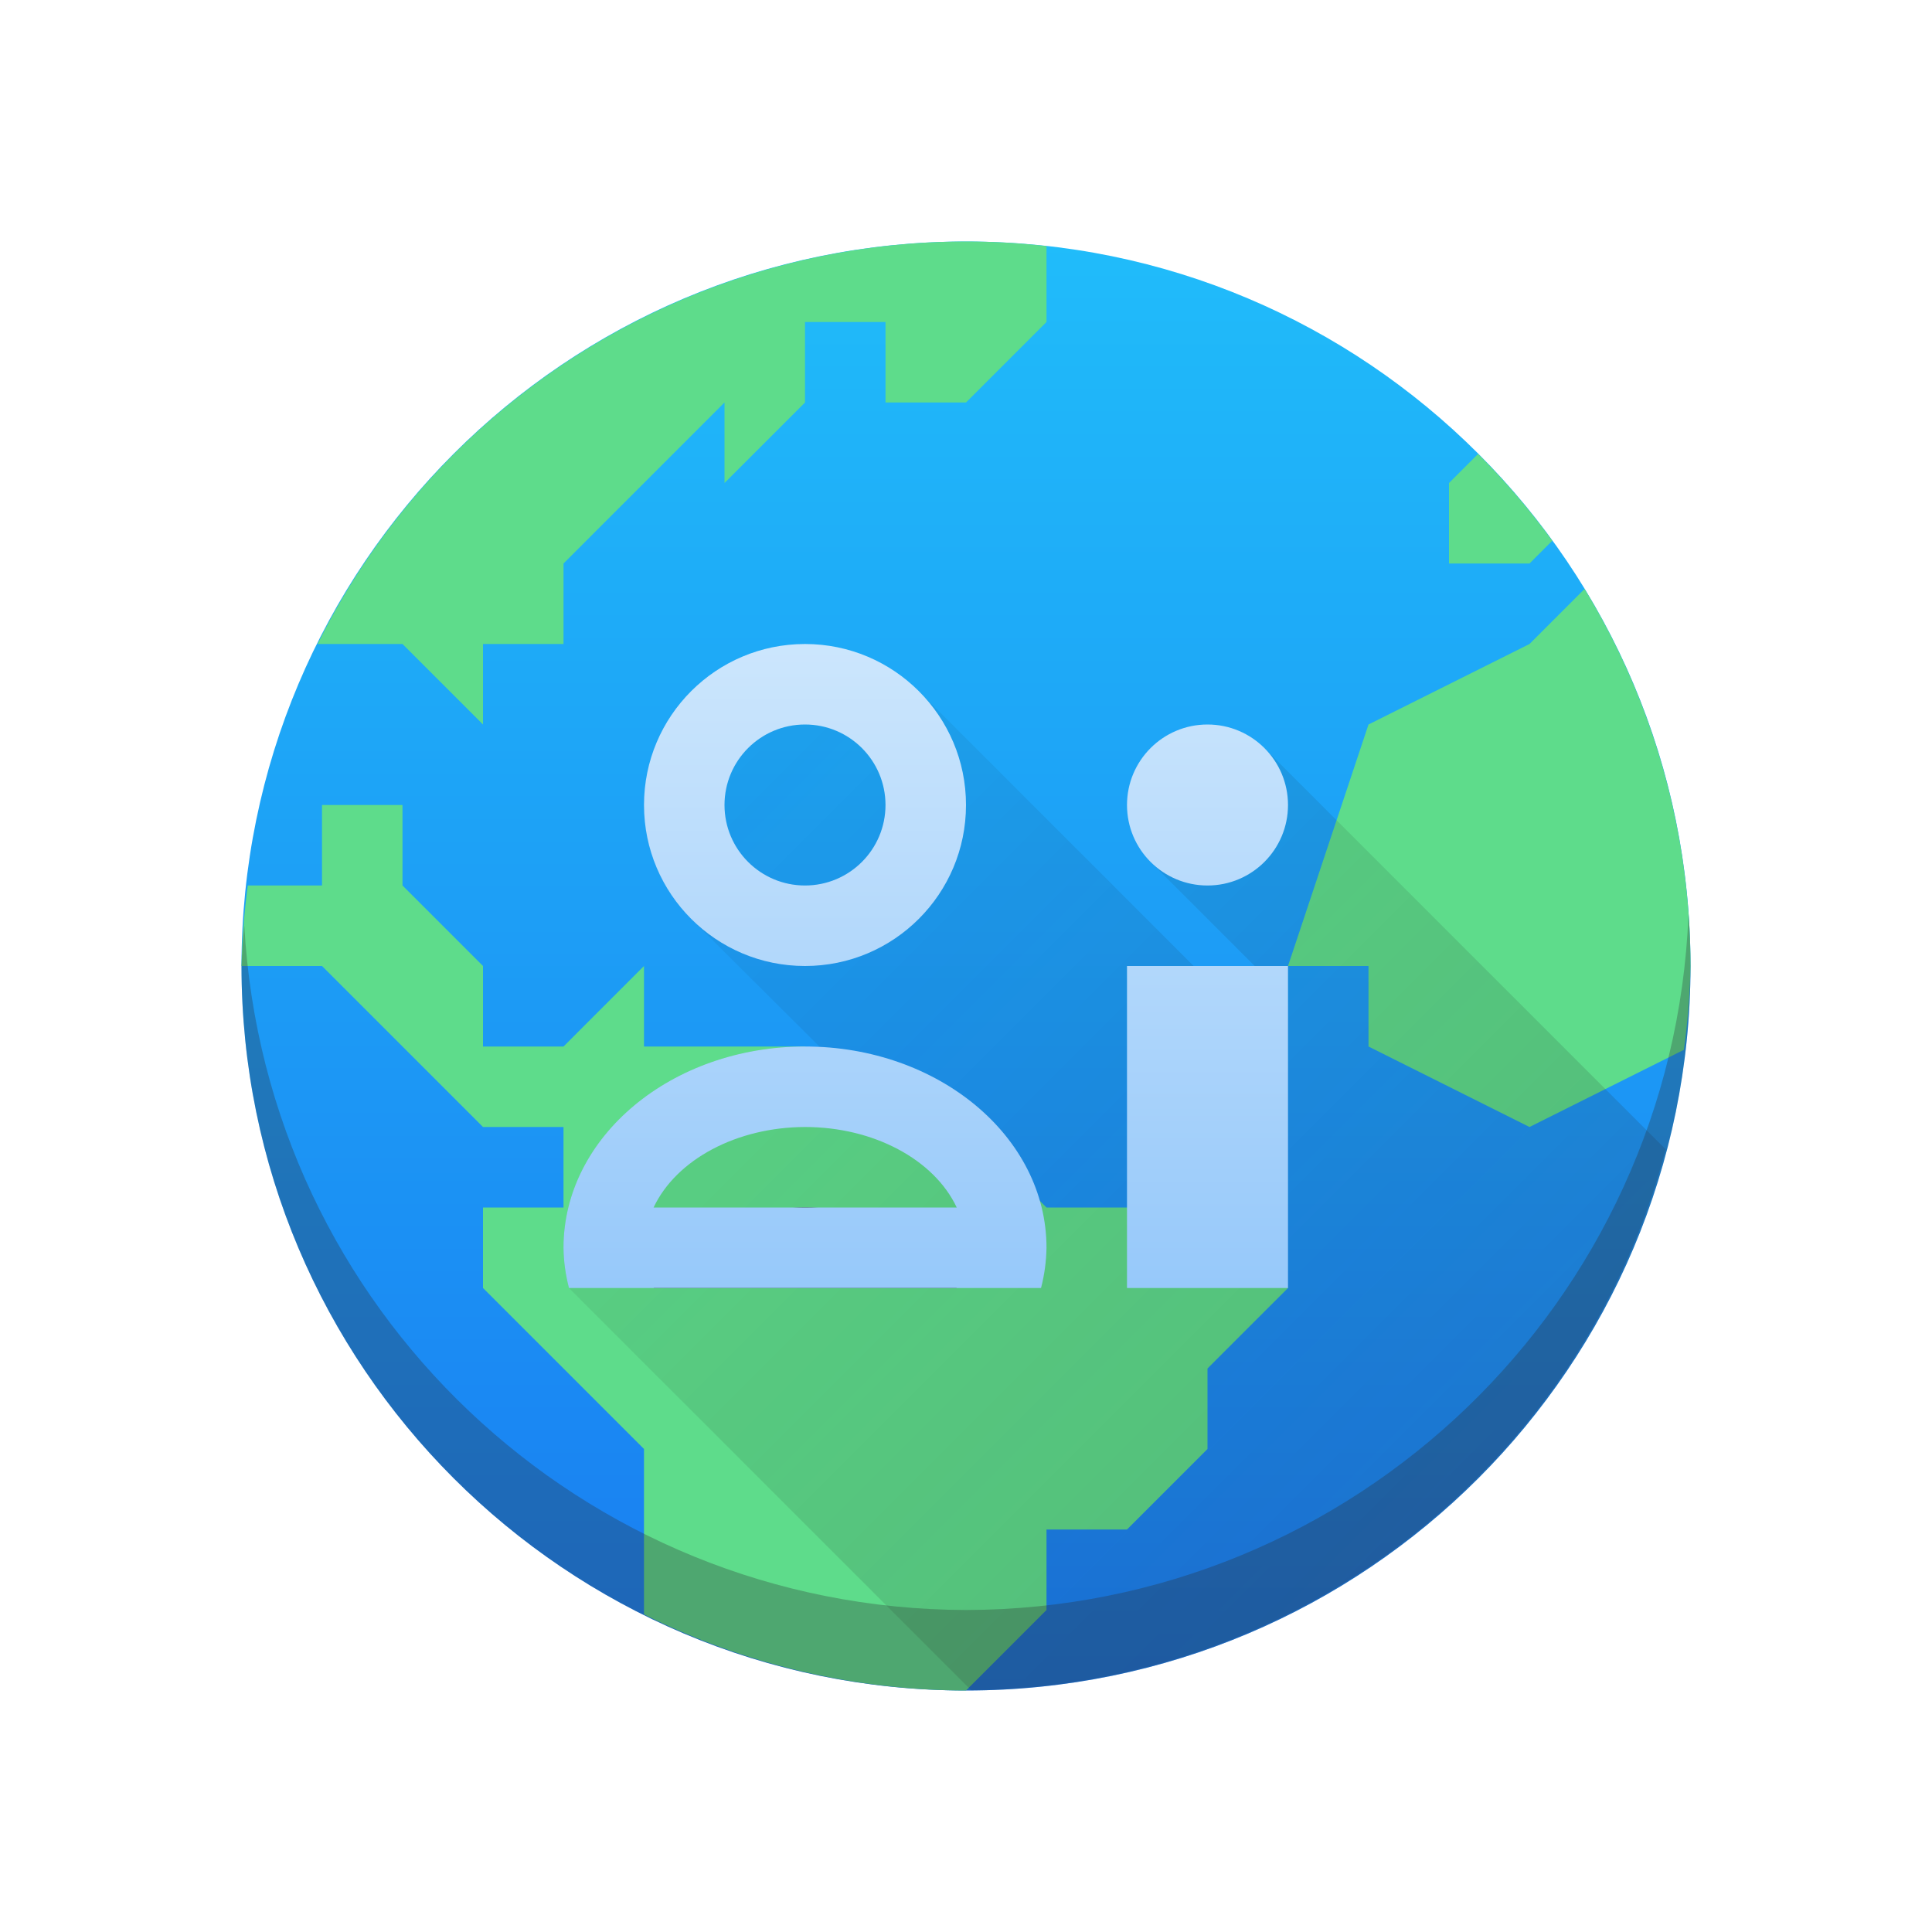
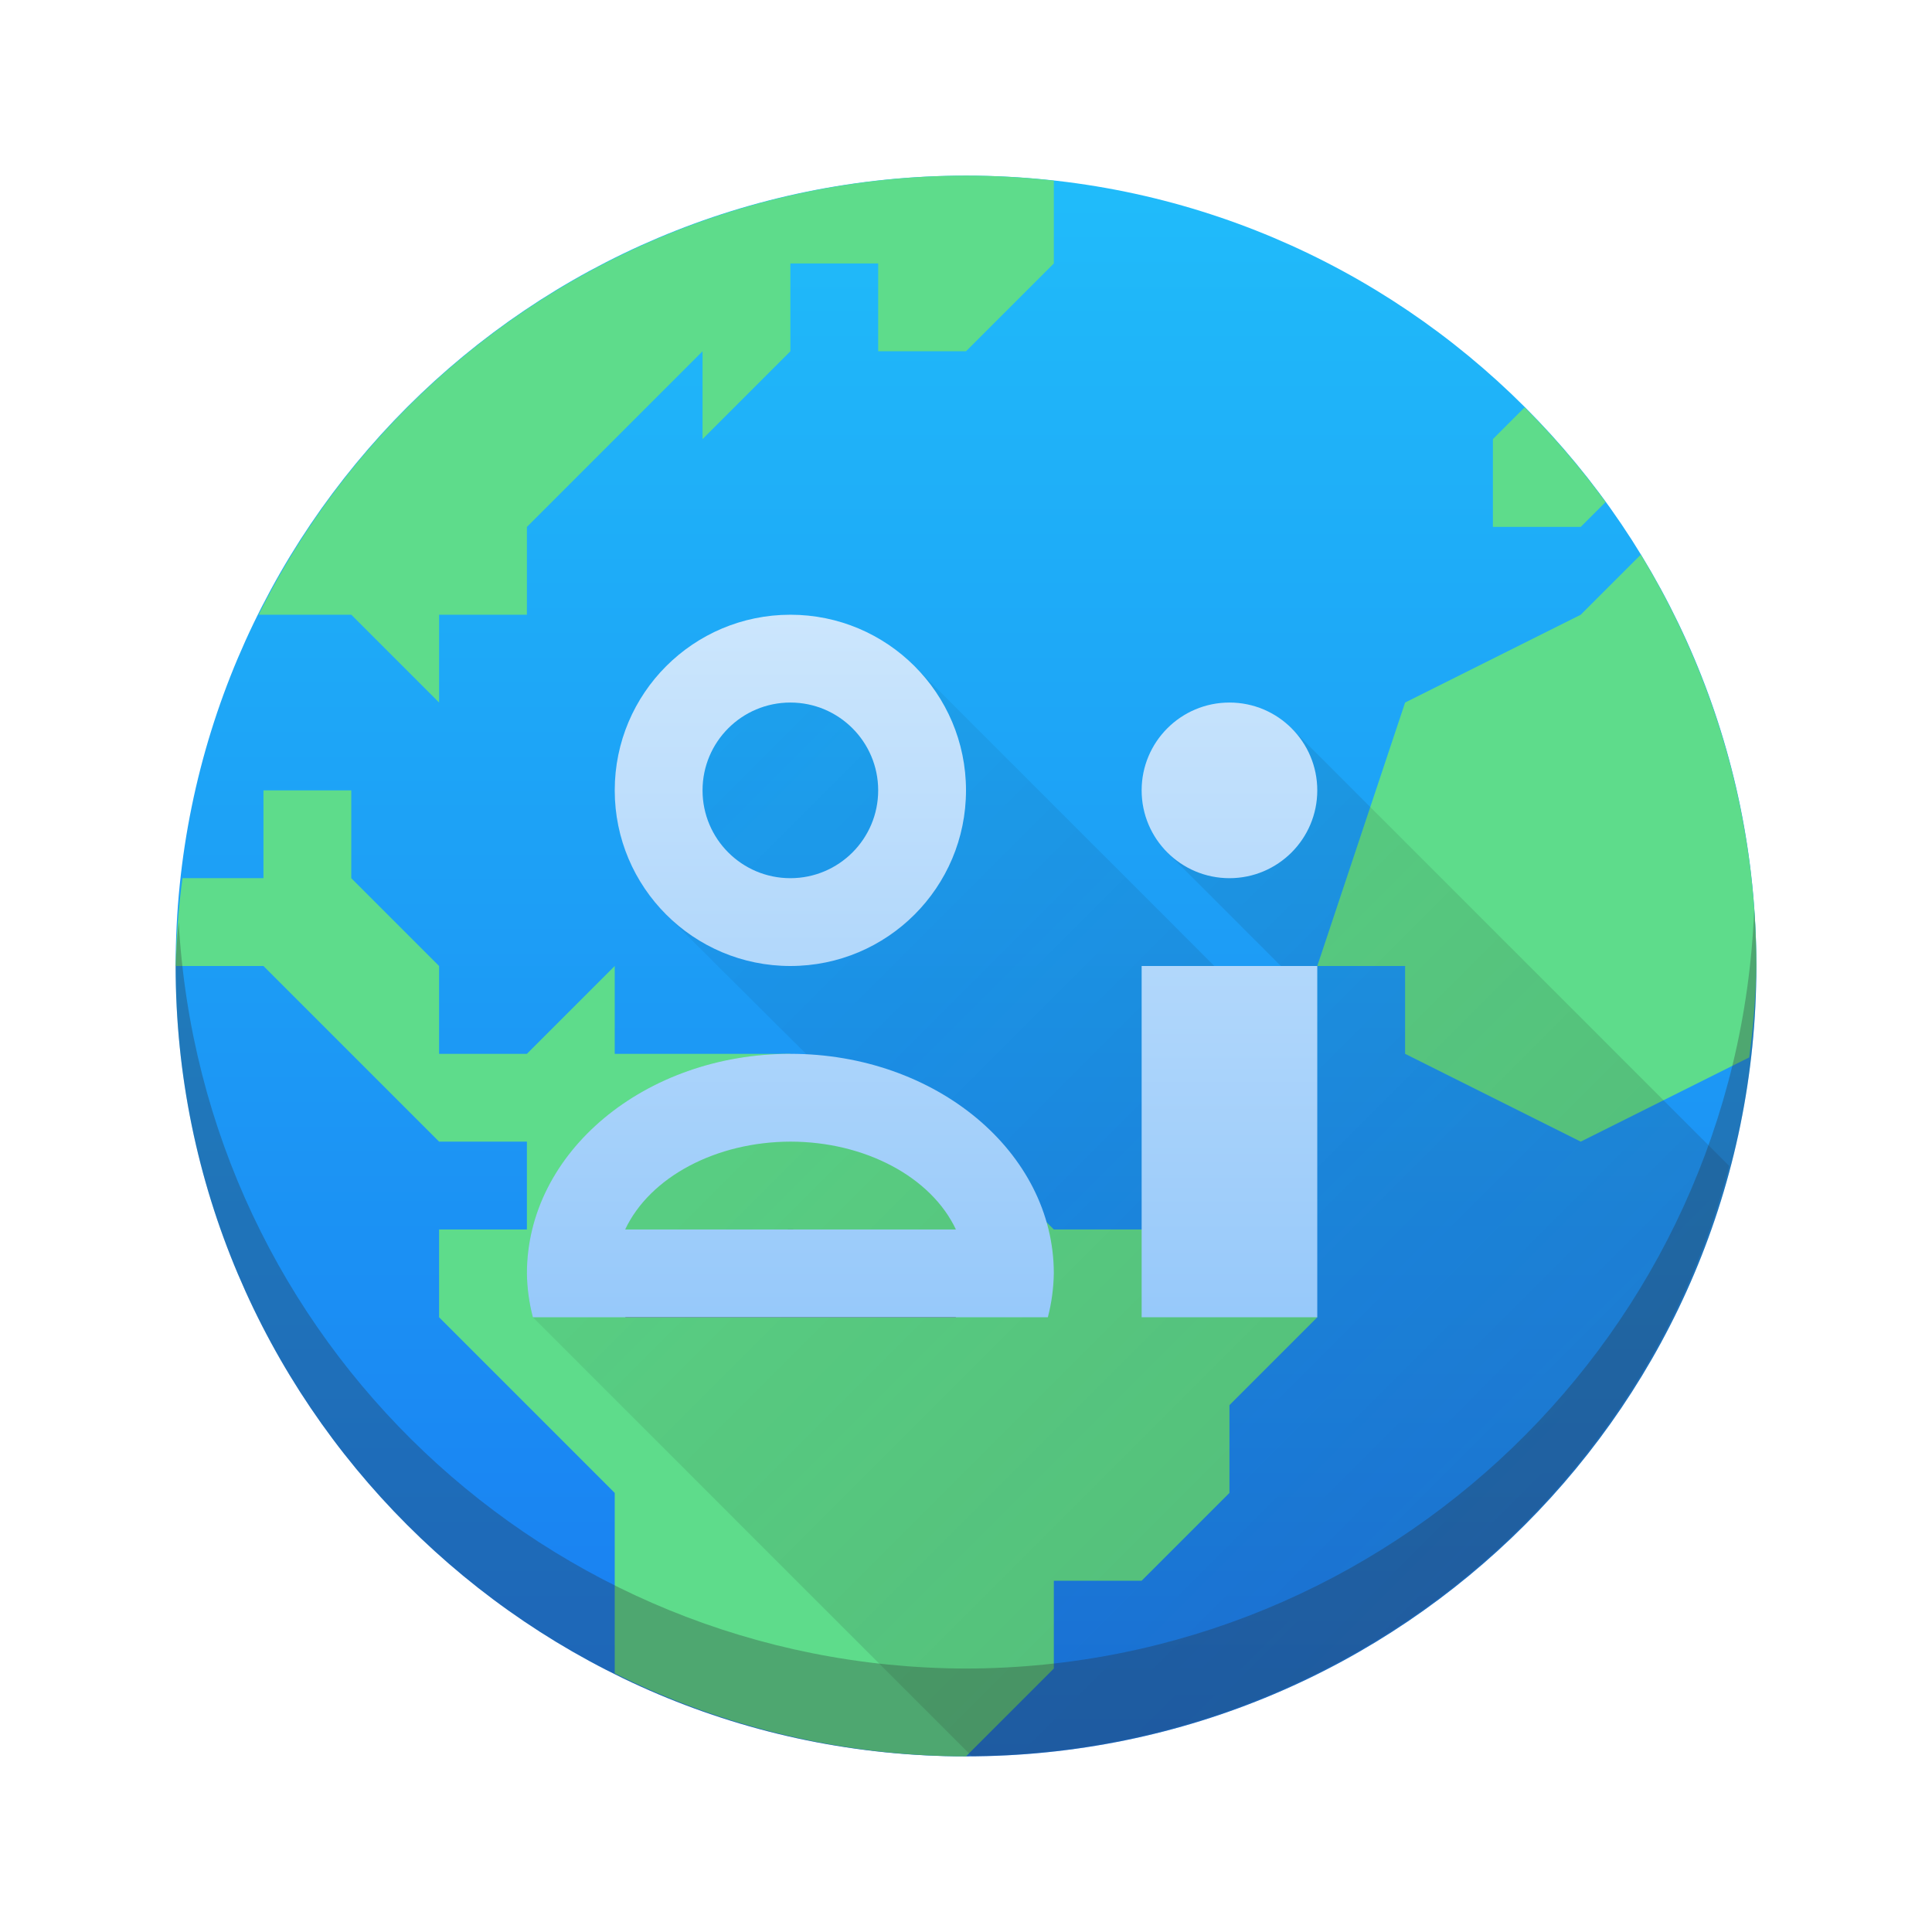
- <svg xmlns="http://www.w3.org/2000/svg" height="24" width="24" viewBox="0 0 24 24">
+ <svg xmlns="http://www.w3.org/2000/svg" height="22" width="22">
  <defs>
    <linearGradient id="a" gradientTransform="matrix(.64286 0 0 .64286 -246.51 -330.87)" gradientUnits="userSpaceOnUse" x2="0" y1="545.798" y2="517.798">
      <stop offset="0" stop-color="#197cf1" />
      <stop offset="1" stop-color="#20bcfa" />
    </linearGradient>
  </defs>
  <linearGradient id="c" gradientUnits="userSpaceOnUse" x1="11" x2="11" y1="19" y2="1">
    <stop offset="0" stop-color="#7cbaf8" />
    <stop offset="1" stop-color="#f4fcff" />
  </linearGradient>
  <linearGradient id="b" gradientUnits="userSpaceOnUse" x1="20" x2="6" y1="19" y2="5">
    <stop offset="0" stop-color="#292c2f" />
    <stop offset="1" stop-opacity="0" />
  </linearGradient>
-   <g transform="translate(1,1)">
-     <rect style="fill:url(#a);stroke-width:.643" height="18" rx="9" width="18" x="2" y="2" />
-     <path style="fill:#5edc8b;stroke-width:2;stroke-linejoin:round;fill-opacity:1" d="M11 2a9 9 0 0 0-8.055 5H4l1 1V7h1V6l2-2v1l1-1V3h1v1h1l1-1v-.943A9 9 0 0 0 11 2zm6.361 2.639L17 5v1h1l.283-.283a9 9 0 0 0-.922-1.078zm1.323 1.677L18 7l-2 1-1 3h1v1l2 1 1.918-.959A9 9 0 0 0 20 11a9 9 0 0 0-1.316-4.684zM3 9v1h-.922A9 9 0 0 0 2 11h1l2 2h1v1H5v1l2 2v2.055A9 9 0 0 0 11 20l1-1v-1h1l1-1v-1l1-1-1-1h-2l-1-1h-1l-1-1H7v-1l-1 1H5v-1l-1-1V9z" />
-     <path d="M9 14c-.846.002-1.599.402-1.88 1h3.765c-.283-.6-1.038-1-1.885-1z" fill="#292c2f" />
-     <path d="M9 7a2 2 0 0 0-1.414 3.414l1.598 1.592L9 12c-1.657 0-3 1.12-3 2.5.002.168.025.336.068.5l4.996 4.996a9 9 0 0 0 8.627-6.719l-4.984-4.984-1.414 1.414L14.586 11h-.758l-3.414-3.414z" fill="url(#b)" opacity=".2" />
-     <path d="M9 7a2 2 0 1 0 0 4 2 2 0 0 0 0-4zm0 1a1 1 0 1 1 0 2 1 1 0 0 1 0-2zm5 0a1 1 0 0 0-1 1 1 1 0 0 0 1 1 1 1 0 0 0 1-1 1 1 0 0 0-1-1zm-1 3v4h2v-4zm-4 1c-1.657 0-3 1.12-3 2.5.002.168.025.336.068.5h5.864c.043-.164.065-.332.068-.5 0-1.38-1.343-2.5-3-2.5zm0 1c.847 0 1.602.4 1.885 1H7.119c.282-.598 1.035-.998 1.881-1z" fill="url(#c)" />
-     <path style="opacity:.3;fill:#292c2f;stroke-width:2;stroke-linejoin:round" d="M19.975 10.36A9 9 0 0 1 11 19a9 9 0 0 1-8.965-8.5A9 9 0 0 0 2 11a9 9 0 0 0 9 9 9 9 0 0 0 9-9 9 9 0 0 0-.025-.64z" />
-   </g>
+   <rect style="fill:url(#a);stroke-width:.643" height="18" rx="9" width="18" x="2" y="2" />
+   <path style="fill:#5edc8b;stroke-width:2;stroke-linejoin:round;fill-opacity:1" d="M11 2a9 9 0 0 0-8.055 5H4l1 1V7h1V6l2-2v1l1-1V3h1v1h1l1-1v-.943A9 9 0 0 0 11 2zm6.361 2.639L17 5v1h1l.283-.283a9 9 0 0 0-.922-1.078zm1.323 1.677L18 7l-2 1-1 3h1v1l2 1 1.918-.959A9 9 0 0 0 20 11a9 9 0 0 0-1.316-4.684zM3 9v1h-.922A9 9 0 0 0 2 11h1l2 2h1v1H5v1l2 2v2.055A9 9 0 0 0 11 20l1-1v-1h1l1-1v-1l1-1-1-1h-2l-1-1h-1l-1-1H7v-1l-1 1H5v-1l-1-1V9z" />
+   <path d="M9 14c-.846.002-1.599.402-1.88 1h3.765c-.283-.6-1.038-1-1.885-1z" fill="#292c2f" />
+   <path d="M9 7a2 2 0 0 0-1.414 3.414l1.598 1.592L9 12c-1.657 0-3 1.12-3 2.5.002.168.025.336.068.5l4.996 4.996a9 9 0 0 0 8.627-6.719l-4.984-4.984-1.414 1.414L14.586 11h-.758l-3.414-3.414z" fill="url(#b)" opacity=".2" />
+   <path d="M9 7a2 2 0 1 0 0 4 2 2 0 0 0 0-4zm0 1a1 1 0 1 1 0 2 1 1 0 0 1 0-2zm5 0a1 1 0 0 0-1 1 1 1 0 0 0 1 1 1 1 0 0 0 1-1 1 1 0 0 0-1-1zm-1 3v4h2v-4zm-4 1c-1.657 0-3 1.12-3 2.5.002.168.025.336.068.5h5.864c.043-.164.065-.332.068-.5 0-1.38-1.343-2.5-3-2.5zm0 1c.847 0 1.602.4 1.885 1H7.119c.282-.598 1.035-.998 1.881-1z" fill="url(#c)" />
+   <path style="opacity:.3;fill:#292c2f;stroke-width:2;stroke-linejoin:round" d="M19.975 10.36A9 9 0 0 1 11 19a9 9 0 0 1-8.965-8.5A9 9 0 0 0 2 11a9 9 0 0 0 9 9 9 9 0 0 0 9-9 9 9 0 0 0-.025-.64z" />
</svg>
